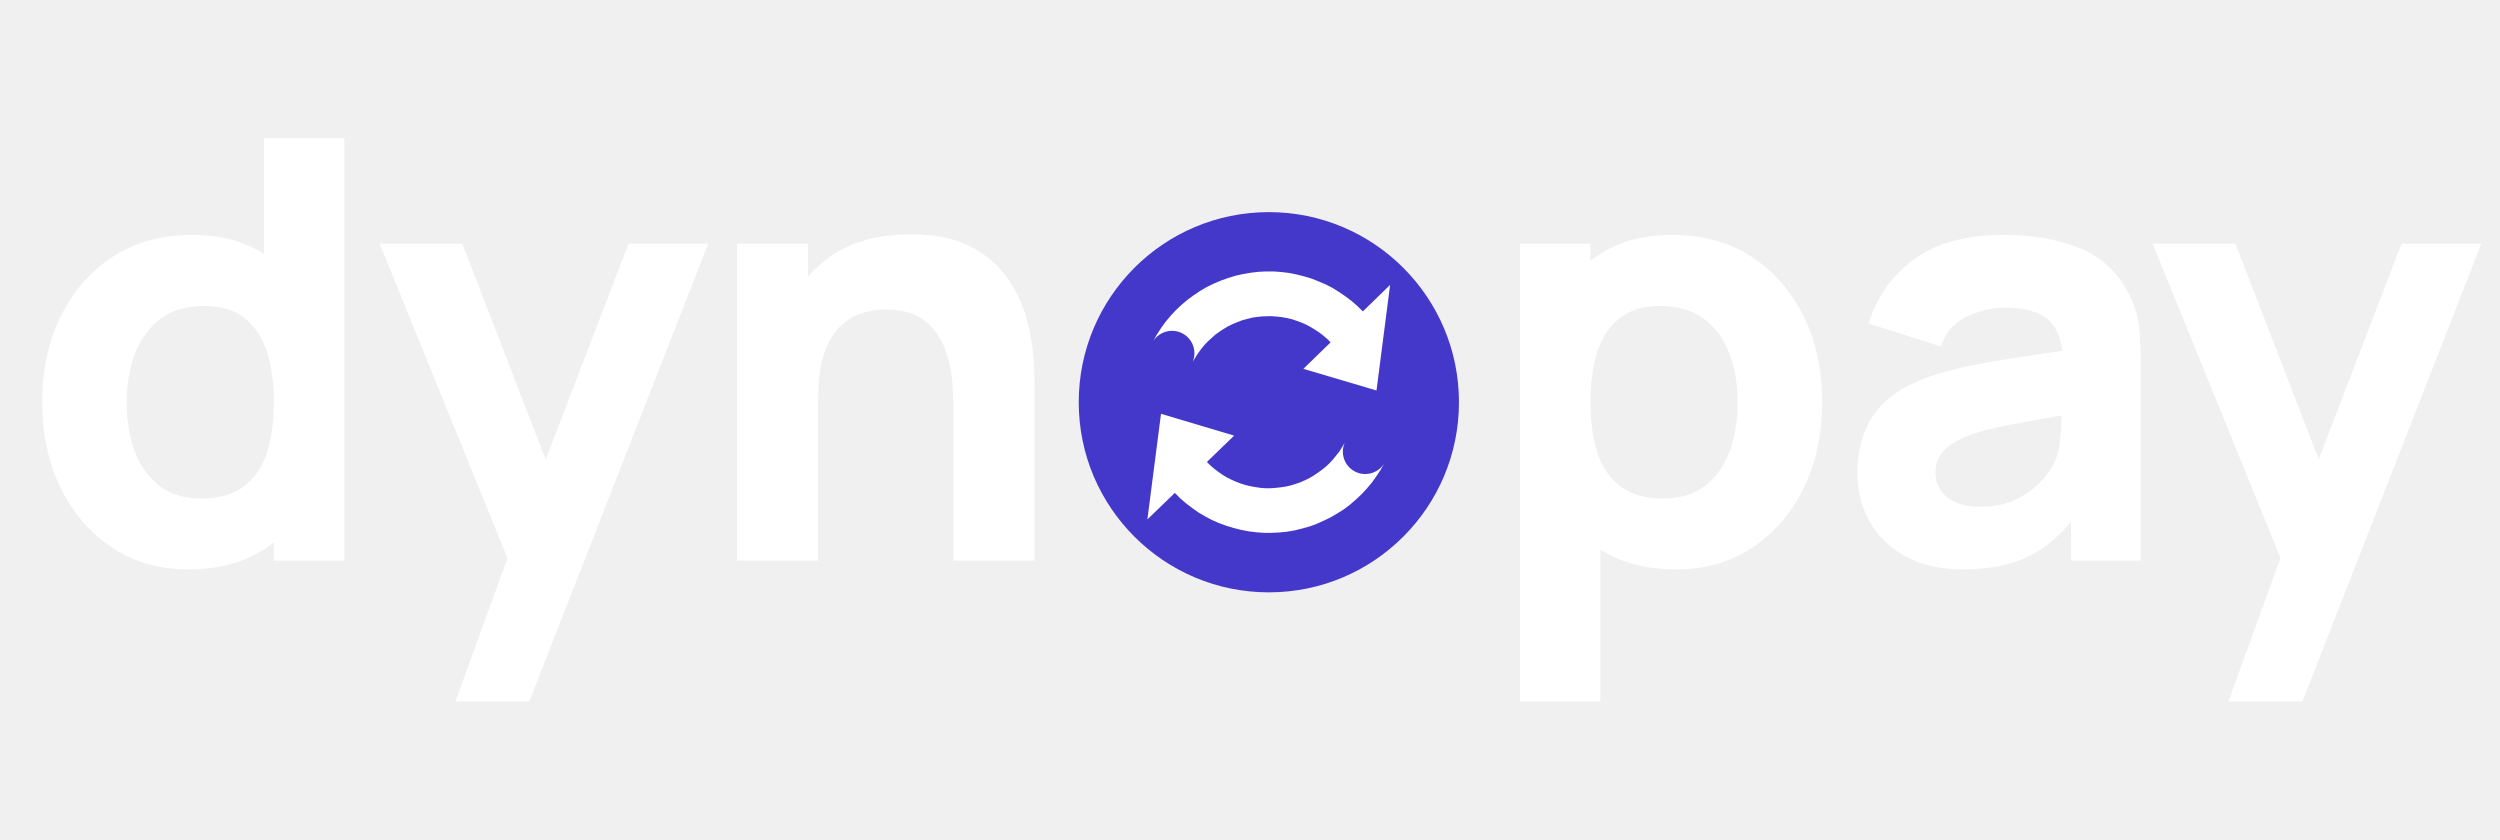
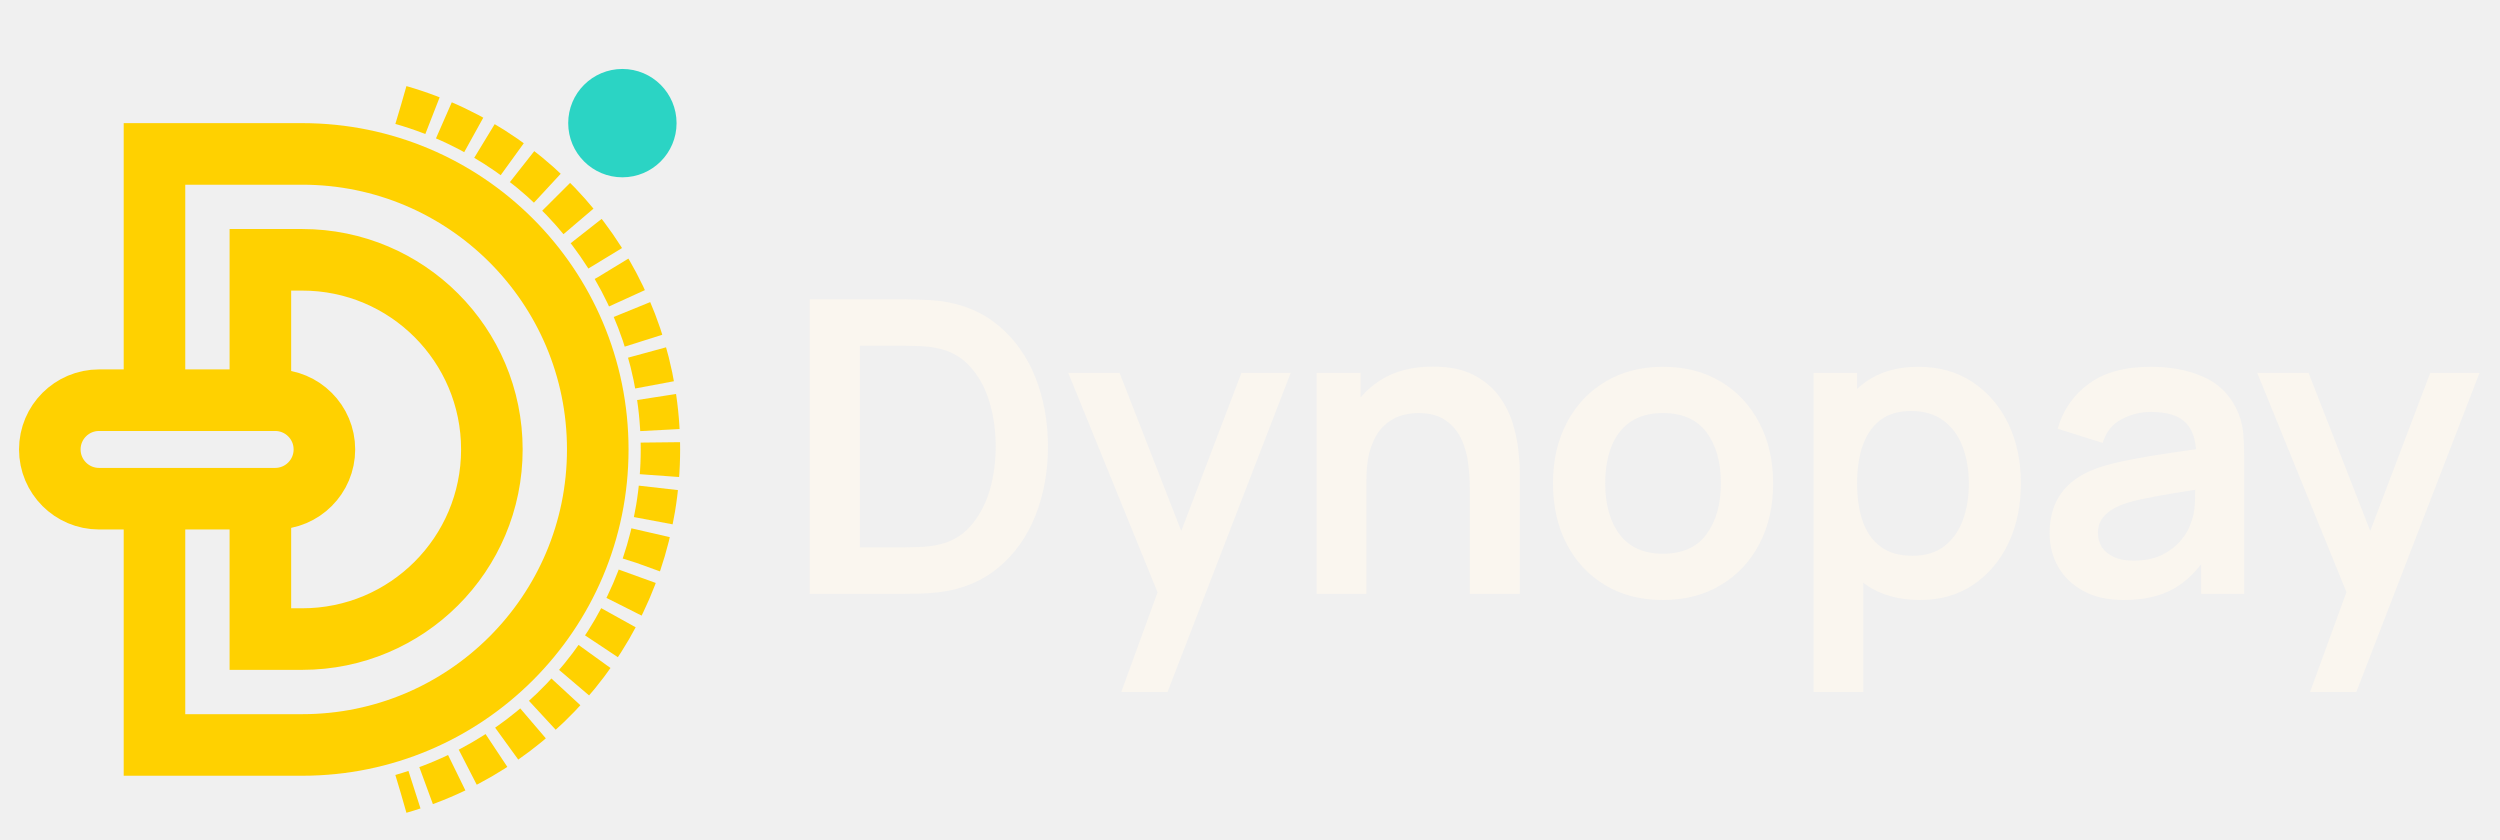
<svg xmlns="http://www.w3.org/2000/svg" width="134" height="45" viewBox="0 0 134 45" fill="none" role="img" aria-label="Dynopay">
-   <g transform="translate(1 7.4)">
-     <path d="M9.09 23.12Q6.75 23.12 4.99 21.94Q3.22 20.76 2.24 18.73Q1.26 16.7 1.26 14.16Q1.26 11.56 2.26 9.54Q3.26 7.52 5.06 6.35Q6.87 5.19 9.31 5.19Q11.73 5.19 13.39 6.37Q15.04 7.55 15.89 9.58Q16.74 11.61 16.74 14.16Q16.74 16.7 15.88 18.73Q15.02 20.76 13.32 21.94Q11.62 23.12 9.09 23.12ZM9.78 19.32Q11.21 19.32 12.07 18.67Q12.93 18.03 13.31 16.86Q13.68 15.7 13.68 14.16Q13.68 12.61 13.31 11.45Q12.93 10.29 12.1 9.64Q11.28 9 9.94 9Q8.51 9 7.59 9.7Q6.67 10.4 6.23 11.57Q5.79 12.74 5.79 14.16Q5.79 15.59 6.21 16.76Q6.64 17.93 7.52 18.62Q8.4 19.32 9.78 19.32ZM13.68 22.65L13.68 11.01L13.15 11.01L13.15 0L17.46 0L17.46 22.65ZM23.41 30.2L26.68 21.2L26.74 23.85L19.35 5.66L23.78 5.66L28.75 18.53L27.75 18.53L32.69 5.66L36.96 5.66L27.37 30.2ZM50.11 22.65L50.11 14.63Q50.11 14.05 50.05 13.14Q49.99 12.24 49.66 11.33Q49.33 10.41 48.58 9.8Q47.83 9.19 46.46 9.19Q45.91 9.19 45.28 9.36Q44.66 9.53 44.1 10.03Q43.55 10.52 43.2 11.48Q42.85 12.44 42.85 14.03L40.39 12.87Q40.39 10.85 41.21 9.09Q42.03 7.33 43.67 6.24Q45.32 5.16 47.82 5.16Q49.81 5.16 51.07 5.84Q52.33 6.51 53.03 7.55Q53.73 8.59 54.03 9.71Q54.33 10.84 54.39 11.77Q54.45 12.69 54.45 13.12L54.45 22.65ZM38.51 22.65L38.51 5.66L42.31 5.66L42.31 11.29L42.85 11.29L42.85 22.65ZM88.84 23.12Q86.31 23.12 84.61 21.94Q82.91 20.76 82.05 18.73Q81.19 16.7 81.19 14.16Q81.19 11.61 82.04 9.58Q82.89 7.55 84.54 6.37Q86.2 5.19 88.62 5.19Q91.06 5.19 92.87 6.35Q94.67 7.52 95.67 9.54Q96.67 11.56 96.67 14.16Q96.67 16.7 95.69 18.73Q94.71 20.76 92.94 21.94Q91.18 23.12 88.84 23.12ZM80.47 30.2L80.47 5.66L84.25 5.66L84.25 17.3L84.78 17.3L84.78 30.2ZM88.15 19.32Q89.53 19.32 90.41 18.62Q91.29 17.93 91.72 16.76Q92.14 15.59 92.14 14.16Q92.14 12.74 91.7 11.57Q91.26 10.4 90.34 9.7Q89.42 9 87.99 9Q86.65 9 85.83 9.64Q85 10.29 84.62 11.45Q84.25 12.61 84.25 14.16Q84.25 15.7 84.62 16.86Q85 18.03 85.86 18.67Q86.72 19.32 88.15 19.32ZM104.22 23.12Q102.4 23.12 101.13 22.42Q99.87 21.72 99.21 20.55Q98.56 19.38 98.56 17.96Q98.56 16.78 98.92 15.81Q99.28 14.83 100.09 14.09Q100.9 13.34 102.27 12.84Q103.22 12.49 104.52 12.22Q105.83 11.95 107.48 11.71Q109.13 11.47 111.11 11.17L109.57 12.02Q109.57 10.51 108.85 9.8Q108.12 9.09 106.42 9.09Q105.48 9.09 104.46 9.55Q103.44 10 103.03 11.17L99.16 9.94Q99.8 7.83 101.58 6.51Q103.36 5.19 106.42 5.19Q108.67 5.19 110.42 5.88Q112.17 6.57 113.06 8.27Q113.57 9.22 113.66 10.16Q113.75 11.1 113.75 12.27L113.75 22.65L110.01 22.65L110.01 19.16L110.55 19.88Q109.3 21.6 107.86 22.36Q106.42 23.12 104.22 23.12ZM105.13 19.76Q106.31 19.76 107.12 19.34Q107.93 18.92 108.41 18.39Q108.89 17.85 109.07 17.49Q109.4 16.8 109.45 15.88Q109.51 14.96 109.51 14.35L110.77 14.66Q108.86 14.97 107.68 15.19Q106.5 15.4 105.78 15.57Q105.06 15.74 104.51 15.95Q103.88 16.2 103.49 16.49Q103.11 16.78 102.92 17.13Q102.74 17.48 102.74 17.9Q102.74 18.48 103.03 18.9Q103.33 19.32 103.86 19.54Q104.4 19.76 105.13 19.76ZM118.44 30.2L121.71 21.2L121.78 23.85L114.38 5.66L118.82 5.66L123.79 18.53L122.78 18.53L127.72 5.66L132 5.66L122.41 30.2Z" fill="#FFFFFF" />
-     <circle cx="67.01" cy="14.16" r="10.19" fill="#4338CA" />
-     <path d="M60.82 10.87L61.02 10.51L61.25 10.16L61.49 9.83L61.76 9.51L62.04 9.21L62.34 8.93L62.66 8.66L62.99 8.42L63.33 8.19L63.69 7.98L64.06 7.8L64.44 7.64L64.83 7.5L65.22 7.38L65.62 7.29L66.03 7.22L66.44 7.17L66.85 7.15L67.27 7.15L67.68 7.18L68.09 7.23L68.49 7.31L68.89 7.41L69.29 7.53L69.67 7.68L70.05 7.84L70.42 8.03L70.77 8.25L71.11 8.48L71.44 8.73L71.75 9L72.05 9.29L73.51 7.87L72.78 13.53L68.86 12.37L70.32 10.95L70.13 10.76L69.92 10.58L69.71 10.42L69.48 10.27L69.25 10.13L69.01 10L68.76 9.89L68.51 9.8L68.25 9.71L67.99 9.65L67.72 9.6L67.45 9.57L67.18 9.55L66.91 9.55L66.63 9.56L66.36 9.59L66.1 9.63L65.83 9.7L65.57 9.77L65.32 9.87L65.07 9.97L64.82 10.09L64.59 10.23L64.36 10.38L64.14 10.54L63.94 10.72L63.74 10.9L63.55 11.1L63.38 11.31L63.22 11.53L63.07 11.76L62.93 11.99A1.2 1.2 0 0 0 60.82 10.87ZM73.19 17.45L72.99 17.8L72.76 18.15L72.52 18.48L72.25 18.8L71.97 19.1L71.67 19.38L71.36 19.65L71.03 19.9L70.68 20.12L70.32 20.33L69.95 20.51L69.57 20.68L69.19 20.82L68.79 20.93L68.39 21.03L67.98 21.1L67.57 21.14L67.16 21.16L66.75 21.16L66.34 21.13L65.93 21.08L65.52 21L65.12 20.9L64.73 20.78L64.34 20.64L63.96 20.47L63.6 20.28L63.24 20.07L62.9 19.83L62.57 19.58L62.26 19.31L61.97 19.02L60.5 20.44L61.23 14.78L65.15 15.95L63.69 17.36L63.88 17.55L64.09 17.73L64.3 17.89L64.53 18.05L64.76 18.19L65 18.31L65.25 18.42L65.51 18.52L65.76 18.6L66.03 18.66L66.3 18.71L66.56 18.75L66.84 18.77L67.11 18.77L67.38 18.75L67.65 18.72L67.92 18.68L68.18 18.62L68.44 18.54L68.7 18.45L68.95 18.34L69.19 18.22L69.43 18.08L69.65 17.93L69.87 17.77L70.08 17.6L70.28 17.41L70.46 17.21L70.63 17L70.8 16.79L70.94 16.56L71.08 16.32A1.2 1.2 0 0 0 73.19 17.45Z" fill="#FFFFFF" />
+   <g transform="translate(1 3.69)">
+     <g transform="translate(-3.28 -0.72) scale(0.66)">
+       <path d="M16 30.5V8H28A24 24 0 0 1 28 56H16V33.5M24.6 30.5V16.6H28A15.4 15.4 0 0 1 28 47.4H24.6V33.5M11.5 28H25.8A4 4 0 0 1 25.8 36H11.5A4 4 0 0 1 11.5 28Z" stroke="#FFD100" stroke-width="5" stroke-linejoin="miter" fill="none" />
+       <path d="M36.02 4.03A29.1 29.1 0 0 1 36.02 59.97" stroke="#FFD100" stroke-width="3.2" stroke-dasharray="2.7 1.0" fill="none" />
+       <path d="M49.6 5.5a4.4 4.4 0 1 0 8.8 0a4.4 4.4 0 1 0 -8.8 0Z" fill="#2BD4C4" />
+     </g>
+     <path d="M42.4 28.14L42.4 12.35L47.44 12.35Q47.63 12.35 48.22 12.37Q48.81 12.38 49.36 12.44Q51.23 12.68 52.53 13.77Q53.83 14.86 54.5 16.55Q55.17 18.24 55.17 20.25Q55.17 22.25 54.5 23.94Q53.83 25.63 52.53 26.72Q51.23 27.81 49.36 28.05Q48.82 28.12 48.23 28.13Q47.63 28.14 47.44 28.14ZM45.09 25.65L47.44 25.65Q47.77 25.65 48.28 25.63Q48.78 25.61 49.18 25.53Q50.3 25.32 51 24.53Q51.7 23.74 52.04 22.62Q52.37 21.49 52.37 20.25Q52.37 18.96 52.03 17.84Q51.69 16.71 50.98 15.94Q50.28 15.17 49.18 14.96Q48.78 14.88 48.28 14.86Q47.77 14.84 47.44 14.84L45.09 14.84ZM59.1 33.4L61.38 27.14L61.42 28.98L56.26 16.3L59.01 16.3L62.67 25.68L61.97 25.68L65.54 16.3L68.18 16.3L61.58 33.4ZM77.78 28.14L77.78 22.44Q77.78 21.88 77.7 21.2Q77.63 20.52 77.35 19.89Q77.07 19.26 76.51 18.86Q75.96 18.45 75.02 18.45Q74.51 18.45 74.02 18.61Q73.53 18.78 73.13 19.18Q72.73 19.58 72.49 20.27Q72.24 20.97 72.24 22.06L70.68 21.39Q70.68 19.87 71.26 18.65Q71.85 17.42 72.99 16.69Q74.13 15.96 75.8 15.96Q77.11 15.96 77.97 16.4Q78.82 16.84 79.33 17.52Q79.83 18.2 80.07 18.96Q80.31 19.73 80.38 20.42Q80.46 21.1 80.46 21.53L80.46 28.14ZM69.57 28.14L69.57 16.3L71.93 16.3L71.93 19.97L72.24 19.97L72.24 28.14ZM88.13 28.47Q86.35 28.47 85.03 27.67Q83.7 26.87 82.97 25.46Q82.24 24.05 82.24 22.22Q82.24 20.36 82.99 18.95Q83.73 17.55 85.06 16.76Q86.39 15.97 88.13 15.97Q89.92 15.97 91.24 16.77Q92.57 17.57 93.3 18.98Q94.04 20.39 94.04 22.22Q94.04 24.06 93.3 25.47Q92.56 26.88 91.23 27.67Q89.9 28.47 88.13 28.47ZM88.13 25.99Q89.71 25.99 90.47 24.94Q91.24 23.89 91.24 22.22Q91.24 20.5 90.46 19.47Q89.69 18.45 88.13 18.45Q87.07 18.45 86.38 18.93Q85.7 19.4 85.37 20.25Q85.04 21.1 85.04 22.22Q85.04 23.94 85.82 24.97Q86.61 25.99 88.13 25.99ZM101.92 28.47Q100.19 28.47 99.01 27.65Q97.84 26.82 97.25 25.41Q96.66 23.99 96.66 22.22Q96.66 20.43 97.25 19.02Q97.84 17.61 98.99 16.79Q100.13 15.97 101.82 15.97Q103.5 15.97 104.73 16.79Q105.96 17.61 106.64 19.01Q107.32 20.42 107.32 22.22Q107.32 24 106.66 25.41Q105.99 26.82 104.77 27.65Q103.55 28.47 101.92 28.47ZM96.21 33.4L96.21 16.3L98.54 16.3L98.54 24.61L98.87 24.61L98.87 33.4ZM101.51 26.1Q102.54 26.1 103.21 25.59Q103.88 25.07 104.21 24.19Q104.53 23.31 104.53 22.22Q104.53 21.15 104.2 20.26Q103.87 19.38 103.18 18.86Q102.49 18.34 101.43 18.34Q100.42 18.34 99.78 18.83Q99.15 19.32 98.84 20.19Q98.54 21.06 98.54 22.22Q98.54 23.37 98.84 24.25Q99.15 25.13 99.8 25.61Q100.45 26.1 101.51 26.1ZM112.83 28.47Q111.54 28.47 110.66 27.98Q109.77 27.49 109.31 26.68Q108.86 25.87 108.86 24.9Q108.86 24.04 109.14 23.36Q109.43 22.67 110.02 22.17Q110.61 21.67 111.56 21.35Q112.27 21.12 113.23 20.94Q114.19 20.75 115.31 20.59Q116.43 20.43 117.66 20.25L116.72 20.78Q116.73 19.56 116.17 18.98Q115.61 18.39 114.28 18.39Q113.48 18.39 112.74 18.77Q111.99 19.14 111.7 20.05L109.29 19.29Q109.72 17.79 110.96 16.88Q112.19 15.97 114.28 15.97Q115.86 15.97 117.06 16.49Q118.26 17 118.85 18.18Q119.16 18.8 119.23 19.45Q119.29 20.1 119.29 20.87L119.29 28.14L116.98 28.14L116.98 25.58L117.37 25.99Q116.57 27.27 115.5 27.87Q114.43 28.47 112.83 28.47ZM113.35 26.36Q114.25 26.36 114.89 26.05Q115.52 25.73 115.9 25.27Q116.28 24.81 116.41 24.4Q116.62 23.9 116.65 23.25Q116.67 22.59 116.67 22.19L117.49 22.43Q116.29 22.62 115.44 22.76Q114.58 22.9 113.97 23.03Q113.35 23.15 112.88 23.31Q112.42 23.47 112.1 23.69Q111.79 23.91 111.62 24.19Q111.45 24.48 111.45 24.86Q111.45 25.3 111.66 25.64Q111.88 25.97 112.31 26.17Q112.73 26.36 113.35 26.36ZM122.82 33.4L125.1 27.14L125.15 28.98L119.99 16.3L122.74 16.3L126.4 25.68L125.7 25.68L129.26 16.3L131.9 16.3L125.3 33.4Z" fill="#FAF6EF" />
  </g>
</svg>
